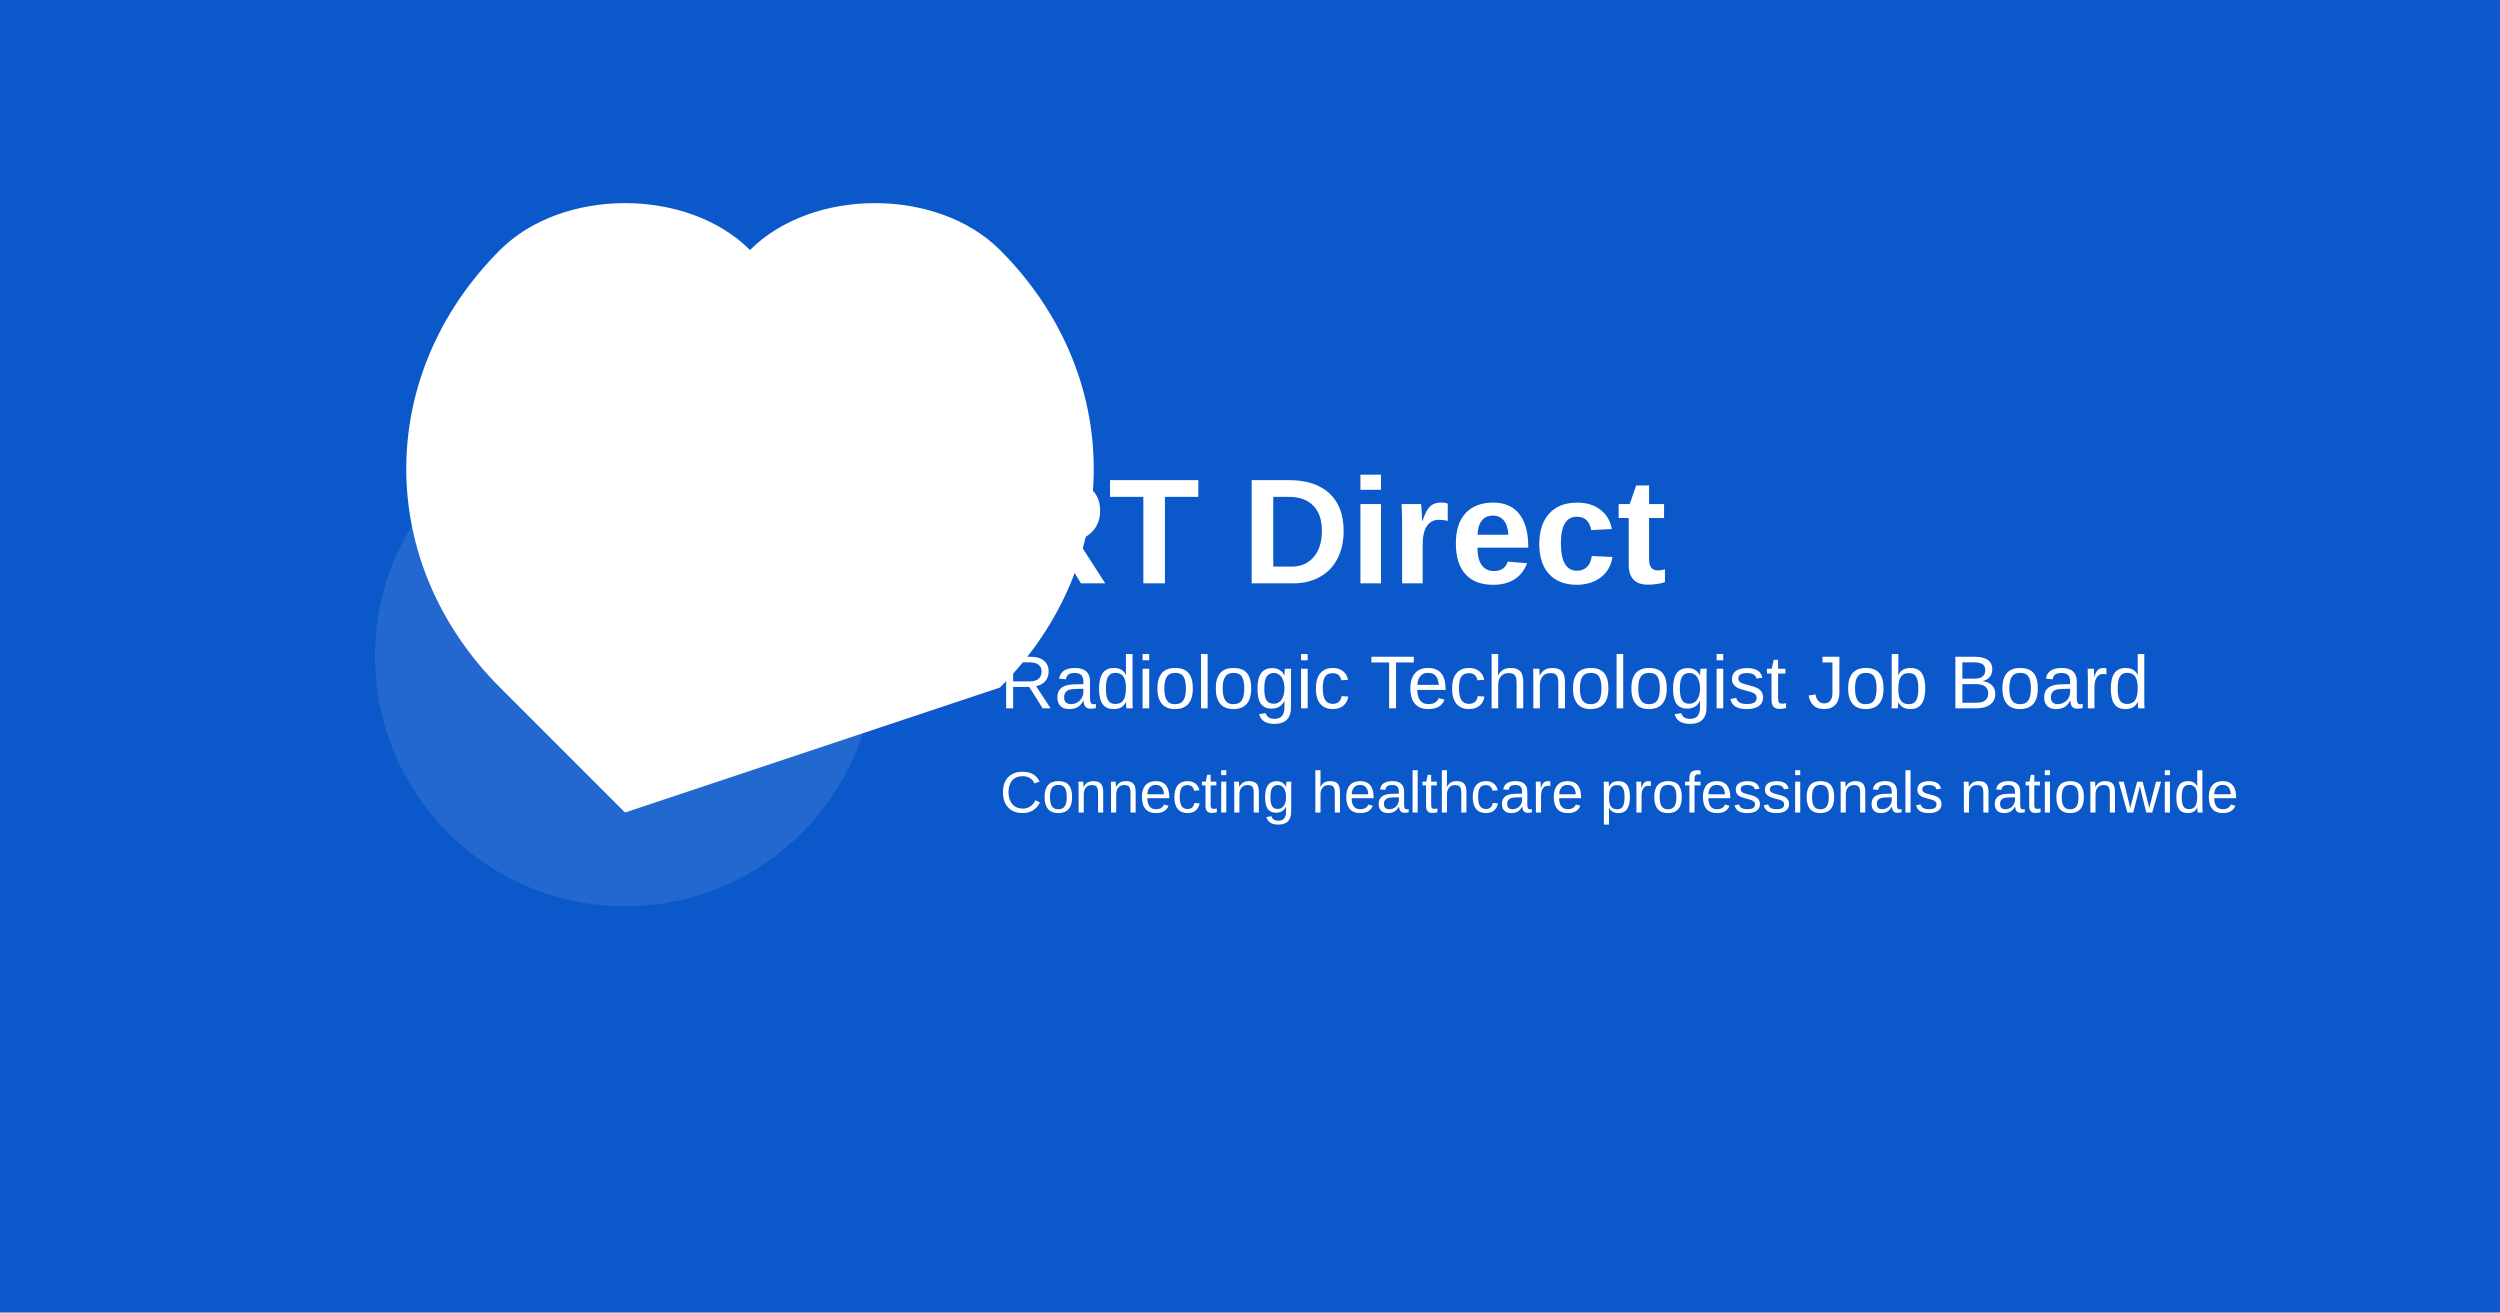
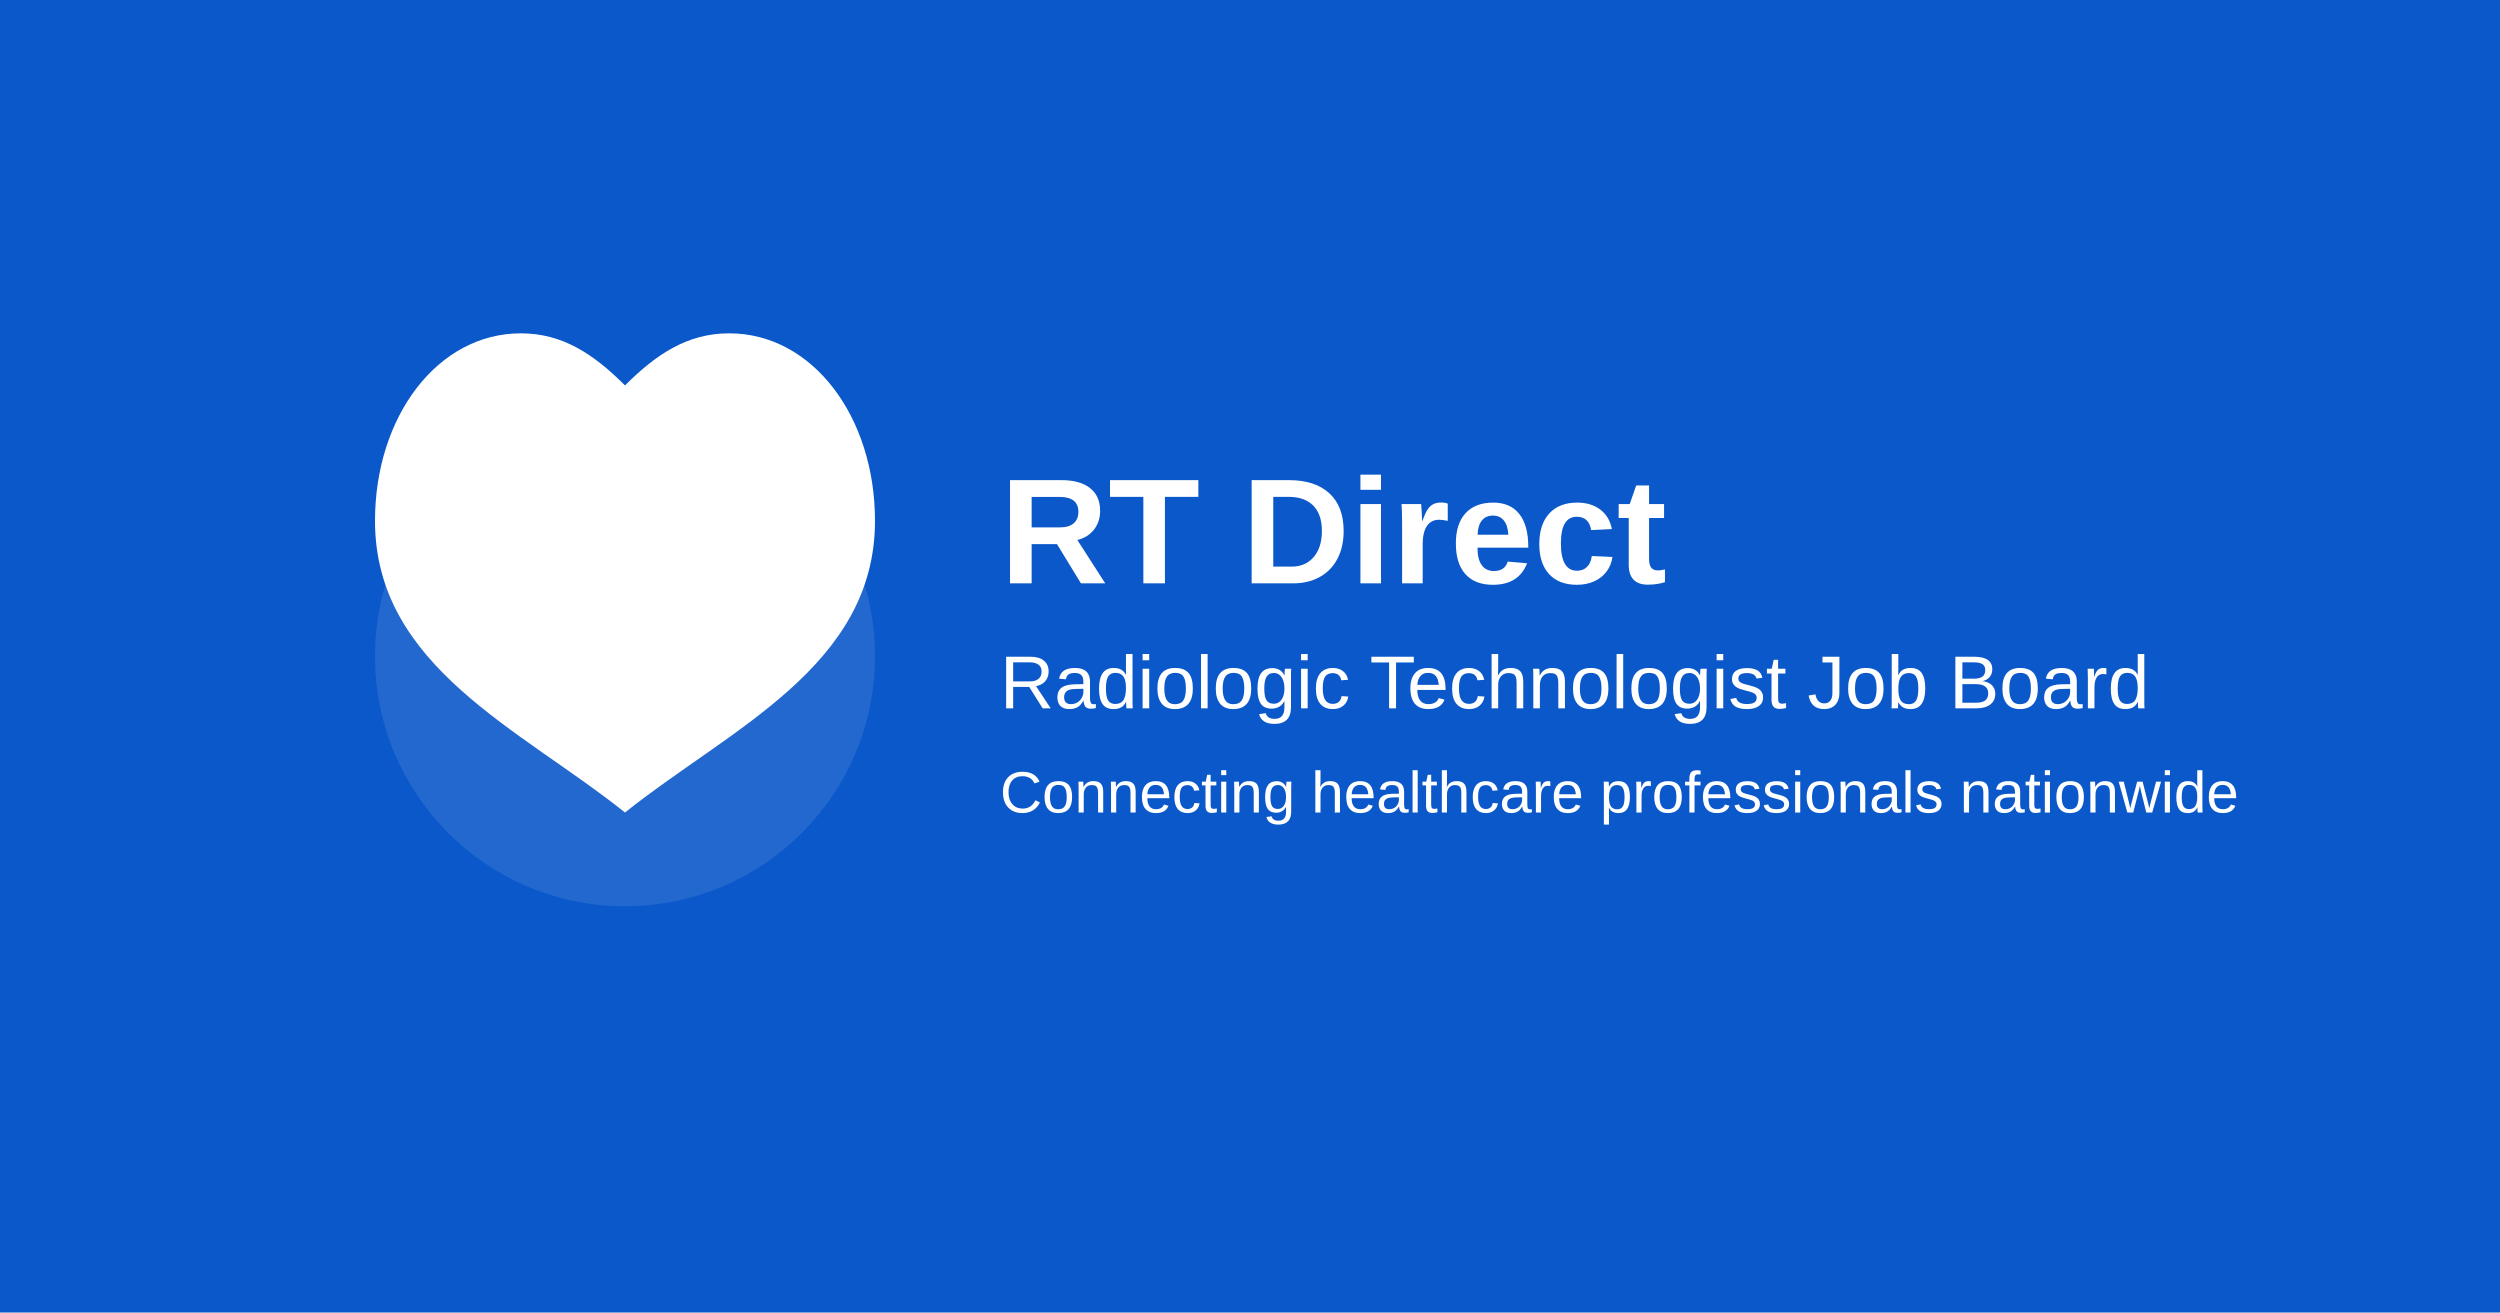
<svg xmlns="http://www.w3.org/2000/svg" width="1200" height="630" viewBox="0 0 1200 630" fill="none">
  <rect width="1200" height="630" fill="#0A58CA" />
  <circle cx="300" cy="315" r="120" fill="#ffffff" opacity="0.1" />
-   <path d="M300 390L240 330C180 270 180 180 240 120C270 90 330 90 360 120C390 90 450 90 480 120C540 180 540 270 480 330L300 390Z" fill="white" />
+   <path d="M300 390 C250 350, 180 320, 180 250 C180 200, 210 160, 250 160 C270 160, 285 170, 300 185 C315 170, 330 160, 350 160 C390 160, 420 200, 420 250 C420 320, 350 350, 300 390 Z" fill="white" />
  <text x="480" y="280" font-family="Arial, sans-serif" font-size="72" font-weight="bold" fill="white">RT Direct</text>
  <text x="480" y="340" font-family="Arial, sans-serif" font-size="36" fill="white">Radiologic Technologist Job Board</text>
  <text x="480" y="390" font-family="Arial, sans-serif" font-size="28" fill="white">Connecting healthcare professionals nationwide</text>
</svg>
